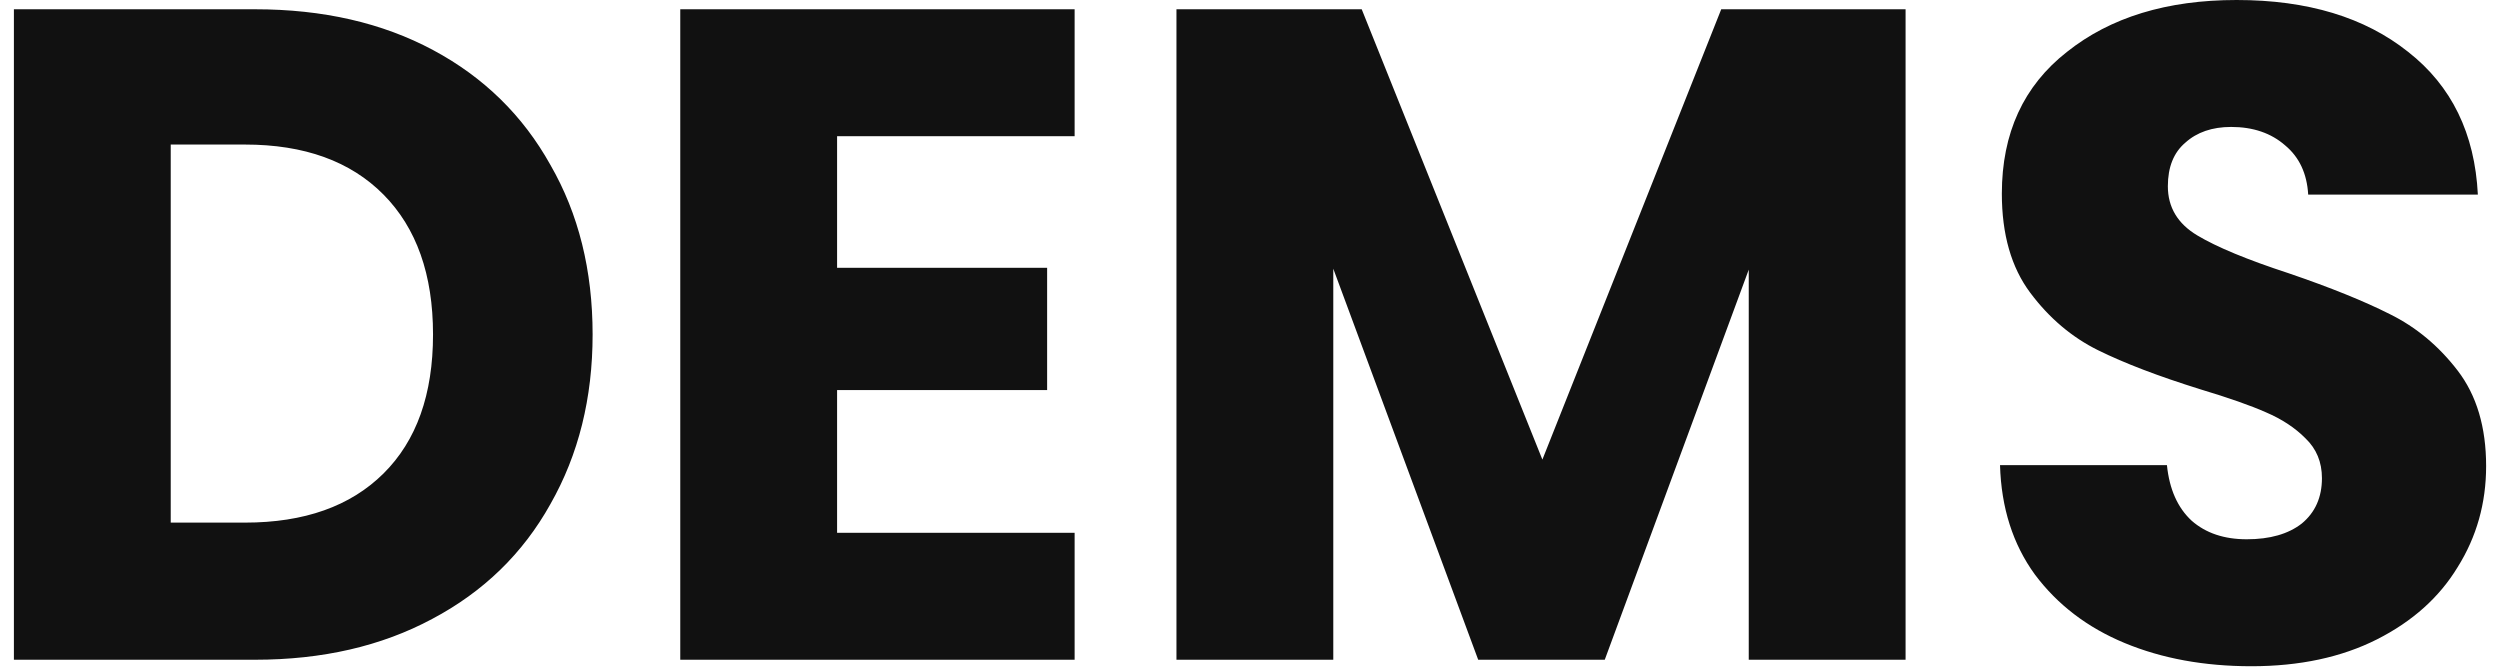
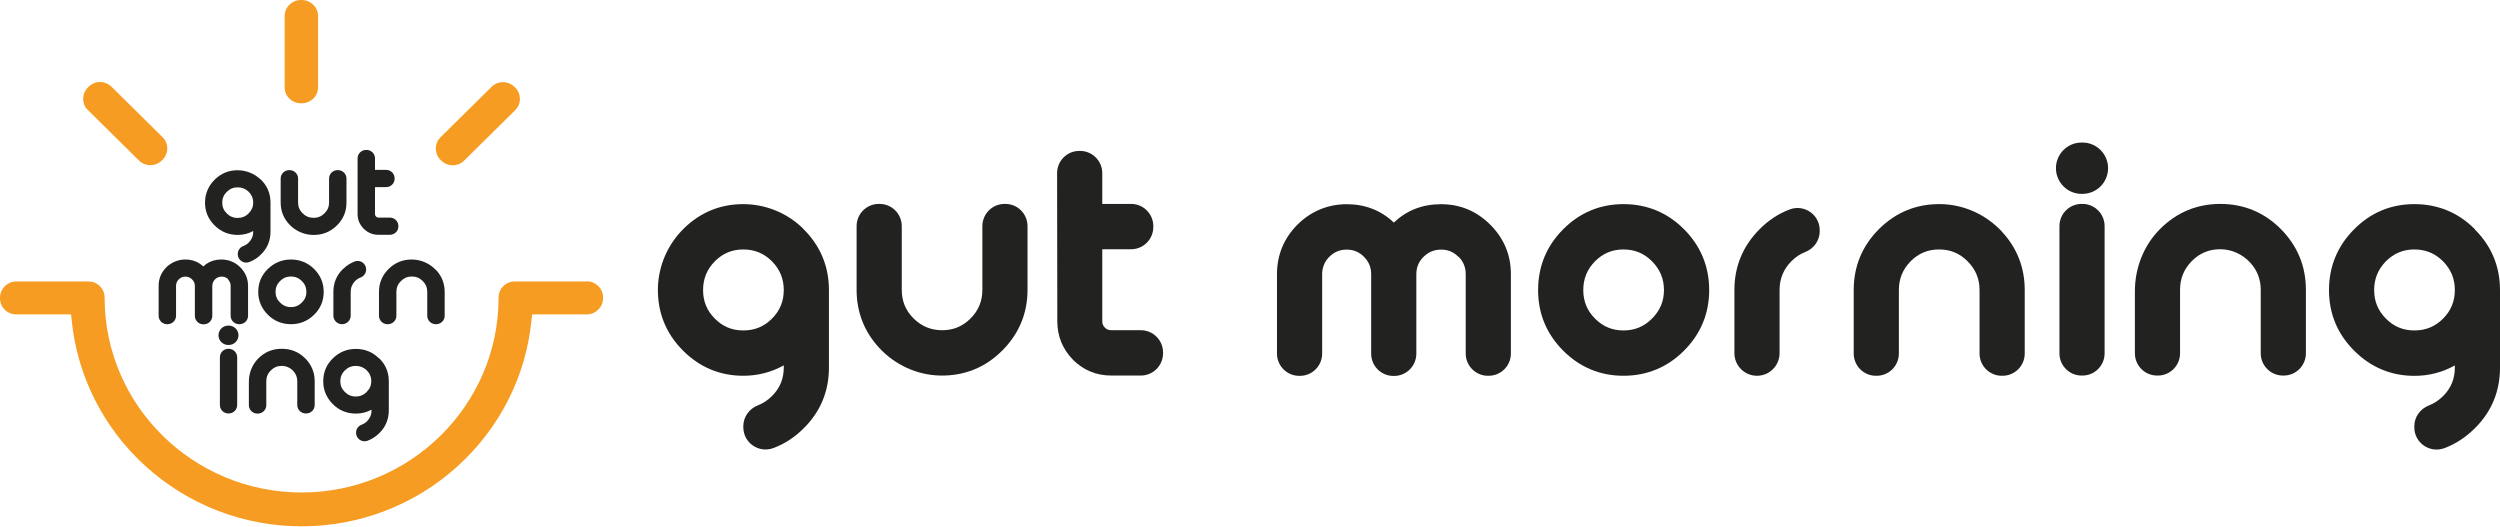
- <svg xmlns="http://www.w3.org/2000/svg" width="134" height="36" viewBox="0 0 134 36" fill="none">
-   <path fill-rule="evenodd" clip-rule="evenodd" d="M113.887 34.468C115.886 35.296 118.147 35.71 120.671 35.71C123.26 35.71 125.505 35.23 127.406 34.27C129.306 33.309 130.748 32.018 131.732 30.395C132.748 28.773 133.256 26.969 133.256 24.982C133.256 22.896 132.748 21.191 131.732 19.866C130.716 18.542 129.503 17.532 128.094 16.837C126.717 16.141 124.915 15.413 122.686 14.651C120.458 13.923 118.819 13.244 117.77 12.615C116.722 11.986 116.197 11.109 116.197 9.983C116.197 8.956 116.509 8.178 117.131 7.649C117.754 7.086 118.573 6.804 119.589 6.804C120.769 6.804 121.736 7.135 122.49 7.798C123.244 8.427 123.653 9.304 123.719 10.43H132.813C132.649 7.152 131.404 4.602 129.077 2.781C126.75 0.927 123.686 0 119.884 0C116.148 0 113.117 0.927 110.79 2.781C108.463 4.602 107.299 7.135 107.299 10.38C107.299 12.566 107.807 14.337 108.823 15.694C109.839 17.052 111.052 18.078 112.461 18.774C113.87 19.469 115.689 20.164 117.918 20.86C119.458 21.323 120.638 21.737 121.457 22.101C122.309 22.465 123.014 22.929 123.571 23.492C124.161 24.055 124.456 24.767 124.456 25.628C124.456 26.654 124.096 27.465 123.375 28.061C122.654 28.624 121.67 28.905 120.425 28.905C119.212 28.905 118.229 28.574 117.475 27.912C116.722 27.217 116.279 26.224 116.148 24.932H107.201C107.267 27.217 107.889 29.17 109.069 30.793C110.282 32.415 111.888 33.64 113.887 34.468ZM102.139 35.362V0.497H92.258L82.672 24.634L72.988 0.497H63.058V35.362H71.464V14.403L79.231 35.362H86.015L93.733 14.453V35.362H102.139ZM44.868 7.301V14.353H56.126V20.909H44.868V28.558H57.6V35.362H36.462V0.497H57.6V7.301H44.868ZM23.21 2.682C20.49 1.225 17.311 0.497 13.674 0.497H0.745V35.362H13.674C17.279 35.362 20.441 34.634 23.161 33.177C25.914 31.72 28.028 29.667 29.503 27.018C31.01 24.369 31.764 21.34 31.764 17.929C31.764 14.486 31.01 11.456 29.503 8.841C28.028 6.192 25.931 4.139 23.21 2.682ZM20.556 25.379C18.786 27.134 16.312 28.012 13.133 28.012H9.151V7.748H13.133C16.312 7.748 18.786 8.642 20.556 10.43C22.326 12.218 23.21 14.718 23.21 17.929C23.21 21.141 22.326 23.624 20.556 25.379Z" fill="#111111" />
+ <svg xmlns="http://www.w3.org/2000/svg" width="228" height="48" viewBox="0 0 228 48" fill="none">
+   <path d="M53.508 25.669H46.94C46.546 25.669 46.183 25.817 45.906 26.091C45.618 26.375 45.469 26.744 45.469 27.144V27.165C45.469 36.951 37.409 44.914 27.505 44.914C17.601 44.914 9.542 36.951 9.542 27.165V27.144C9.542 26.744 9.382 26.365 9.104 26.091C8.827 25.817 8.454 25.669 8.07 25.669H1.482C0.672 25.669 0.011 26.323 0 27.134V27.218C0 28.018 0.661 28.672 1.482 28.672H6.482L6.535 29.177C7.036 34.296 9.435 39.047 13.305 42.544C17.196 46.062 22.239 48 27.505 48C32.772 48 37.815 46.062 41.706 42.544C45.576 39.047 47.974 34.307 48.475 29.177L48.529 28.672H53.518C54.328 28.672 54.989 28.018 55 27.207V27.123C55 26.323 54.339 25.659 53.518 25.659L53.508 25.669Z" fill="#F79C22" />
+   <path d="M27.505 9.417C27.921 9.417 28.294 9.259 28.582 8.985C28.859 8.711 29.008 8.342 29.008 7.963V1.464C29.008 0.664 28.347 0.011 27.526 0H27.441C26.631 0 25.959 0.653 25.959 1.464V7.963C25.959 8.353 26.108 8.711 26.385 8.985C26.673 9.269 27.046 9.417 27.451 9.417H27.473H27.483H27.505Z" fill="#F79C22" />
+   <path d="M40.171 12.524C39.894 12.798 39.745 13.167 39.745 13.546C39.745 13.946 39.904 14.315 40.192 14.599L40.224 14.631C40.512 14.915 40.885 15.073 41.291 15.073C41.685 15.073 42.047 14.926 42.325 14.652L46.983 10.049C47.559 9.48 47.559 8.564 46.994 7.995L46.909 7.91C46.621 7.637 46.248 7.489 45.875 7.489C45.502 7.489 45.118 7.637 44.83 7.921L40.171 12.524Z" fill="#F79C22" />
+   <path d="M8.028 10.049L12.676 14.641C12.954 14.915 13.327 15.063 13.71 15.063C14.116 15.063 14.489 14.905 14.777 14.62L14.809 14.589C15.096 14.304 15.256 13.935 15.256 13.535C15.256 13.146 15.107 12.787 14.83 12.514L10.171 7.91C9.883 7.626 9.499 7.479 9.126 7.479C8.753 7.479 8.38 7.616 8.092 7.9L8.007 7.984C7.442 8.553 7.442 9.469 8.007 10.038L8.028 10.049Z" fill="#F79C22" />
+   <path d="M20.853 31.81H20.832C20.402 31.81 20.054 32.155 20.054 32.579V36.94C20.054 37.365 20.402 37.709 20.832 37.709H20.853C21.283 37.709 21.631 37.365 21.631 36.94V32.579C21.631 32.155 21.283 31.81 20.853 31.81Z" fill="#222220" />
+   <path d="M20.821 31.463H20.853C21.344 31.463 21.749 31.073 21.749 30.578C21.749 30.093 21.354 29.693 20.853 29.693H20.821C20.331 29.693 19.926 30.083 19.926 30.578C19.926 31.062 20.32 31.463 20.821 31.463Z" fill="#222220" />
+   <path d="M25.672 31.81C24.861 31.81 24.147 32.105 23.572 32.674C22.996 33.243 22.697 34.012 22.697 34.812V36.951C22.697 37.372 23.038 37.72 23.476 37.72H23.508C23.934 37.72 24.286 37.383 24.286 36.951V34.77C24.286 34.38 24.424 34.054 24.701 33.78C24.979 33.506 25.299 33.369 25.693 33.369C26.087 33.369 26.471 33.538 26.738 33.822C26.983 34.086 27.111 34.402 27.111 34.76V36.94C27.111 37.361 27.452 37.709 27.889 37.709H27.921C28.348 37.709 28.699 37.372 28.699 36.94V34.76C28.699 33.949 28.401 33.243 27.825 32.674C27.239 32.095 26.535 31.81 25.714 31.81H25.672Z" fill="#222220" />
+   <path d="M34.564 32.685C33.988 32.105 33.274 31.821 32.453 31.821C31.632 31.821 30.928 32.116 30.353 32.685C29.766 33.253 29.479 33.959 29.479 34.77C29.479 35.581 29.777 36.276 30.353 36.856C30.928 37.435 31.643 37.719 32.464 37.719C32.965 37.719 33.444 37.604 33.882 37.361V37.435C33.882 37.825 33.743 38.141 33.476 38.415C33.327 38.562 33.167 38.667 32.986 38.731C32.677 38.847 32.474 39.131 32.474 39.447V39.479C32.474 40.016 33.018 40.385 33.519 40.195C33.913 40.047 34.265 39.826 34.585 39.51C35.172 38.941 35.459 38.236 35.459 37.425V34.76C35.459 33.949 35.161 33.243 34.585 32.674L34.564 32.685ZM33.444 35.75C33.167 36.024 32.837 36.161 32.442 36.161C32.048 36.161 31.728 36.024 31.451 35.75C31.174 35.476 31.035 35.149 31.035 34.77C31.035 34.391 31.174 34.054 31.451 33.78C31.728 33.506 32.059 33.369 32.442 33.369C32.826 33.369 33.167 33.506 33.444 33.77C33.722 34.054 33.86 34.37 33.86 34.76C33.86 35.149 33.722 35.465 33.444 35.739V35.75Z" fill="#222220" />
+   <path d="M20.779 25.47C20.949 25.638 21.034 25.828 21.034 26.07V28.798C21.034 29.219 21.376 29.567 21.813 29.567H21.845C22.271 29.567 22.623 29.23 22.623 28.798V26.07C22.623 25.417 22.378 24.838 21.909 24.374C21.429 23.9 20.853 23.668 20.192 23.668C19.531 23.668 18.988 23.879 18.54 24.3C18.092 23.879 17.538 23.668 16.898 23.668C16.258 23.668 15.651 23.911 15.171 24.374C14.702 24.848 14.467 25.417 14.467 26.07V28.798C14.467 29.219 14.808 29.567 15.245 29.567H15.277C15.704 29.567 16.056 29.23 16.056 28.798V26.07C16.056 25.859 16.13 25.659 16.269 25.512C16.45 25.322 16.653 25.227 16.909 25.227C17.143 25.227 17.346 25.312 17.516 25.48C17.687 25.649 17.772 25.838 17.772 26.081V28.809C17.772 29.23 18.113 29.578 18.55 29.578H18.582C19.009 29.578 19.361 29.241 19.361 28.809V26.081C19.361 25.849 19.446 25.649 19.606 25.48C19.776 25.312 19.979 25.227 20.224 25.227C20.469 25.227 20.661 25.312 20.832 25.48L20.779 25.47Z" fill="#222220" />
+   <path d="M28.647 24.532C28.071 23.963 27.357 23.668 26.536 23.668C25.715 23.668 25.011 23.963 24.425 24.532C23.839 25.101 23.551 25.806 23.551 26.617C23.551 27.428 23.849 28.124 24.425 28.703C25.001 29.272 25.715 29.567 26.536 29.567C27.357 29.567 28.071 29.272 28.647 28.703C29.233 28.124 29.521 27.428 29.521 26.617C29.521 25.806 29.222 25.101 28.647 24.532ZM27.943 26.617C27.943 27.007 27.805 27.323 27.527 27.597C27.25 27.871 26.93 28.008 26.536 28.008C26.141 28.008 25.822 27.871 25.544 27.597C25.267 27.323 25.129 27.007 25.129 26.617C25.129 26.228 25.267 25.901 25.544 25.627C25.822 25.354 26.141 25.216 26.536 25.216C26.93 25.216 27.25 25.354 27.527 25.627C27.805 25.901 27.943 26.228 27.943 26.617Z" fill="#222220" />
+   <path d="M31.279 24.532C30.693 25.101 30.405 25.806 30.405 26.617V28.787C30.405 29.219 30.757 29.567 31.194 29.567C31.631 29.567 31.983 29.219 31.983 28.787V26.617C31.983 26.228 32.122 25.901 32.388 25.627C32.538 25.48 32.697 25.375 32.879 25.311C33.177 25.195 33.39 24.911 33.39 24.595V24.564C33.39 24.026 32.847 23.658 32.346 23.847C31.962 23.995 31.61 24.216 31.29 24.532H31.279Z" fill="#222220" />
+   <path d="M39.744 24.616C39.2 24.037 38.433 23.689 37.623 23.668C36.77 23.647 36.034 23.942 35.437 24.532C34.861 25.101 34.563 25.806 34.563 26.617V28.798C34.563 29.219 34.904 29.567 35.341 29.567H35.373C35.8 29.567 36.151 29.23 36.151 28.798V26.617C36.151 26.228 36.29 25.901 36.567 25.627C36.844 25.354 37.164 25.217 37.559 25.217C37.953 25.217 38.273 25.354 38.55 25.627C38.827 25.901 38.966 26.228 38.966 26.617V28.798C38.966 29.219 39.307 29.567 39.744 29.567H39.776C40.203 29.567 40.554 29.23 40.554 28.798V26.617C40.554 25.849 40.288 25.174 39.755 24.606L39.744 24.616Z" fill="#222220" />
+   <path d="M23.753 16.358C23.188 15.821 22.431 15.526 21.652 15.526C20.863 15.526 20.171 15.81 19.605 16.358C19.041 16.895 18.71 17.633 18.699 18.412C18.678 19.255 18.977 19.971 19.573 20.561C20.16 21.14 20.863 21.425 21.684 21.425C22.185 21.425 22.665 21.309 23.092 21.067V21.14C23.092 21.53 22.953 21.846 22.686 22.12C22.537 22.267 22.377 22.373 22.196 22.436C21.887 22.552 21.684 22.836 21.684 23.152V23.184C21.684 23.721 22.228 24.09 22.729 23.9C23.124 23.753 23.475 23.531 23.795 23.215C24.382 22.646 24.669 21.941 24.669 21.13V18.465C24.669 17.633 24.36 16.916 23.753 16.337V16.358ZM22.676 19.465C22.399 19.739 22.068 19.876 21.674 19.876C21.279 19.876 20.959 19.739 20.682 19.465C20.405 19.192 20.267 18.876 20.267 18.486C20.267 18.096 20.405 17.77 20.682 17.496C20.959 17.222 21.29 17.085 21.674 17.085C22.058 17.085 22.399 17.222 22.676 17.485C22.953 17.77 23.092 18.086 23.092 18.475C23.092 18.865 22.953 19.181 22.676 19.455V19.465Z" fill="#222220" />
+   <path d="M28.539 21.425C29.392 21.446 30.128 21.151 30.725 20.561C31.311 19.982 31.599 19.286 31.599 18.475V16.284C31.599 15.863 31.258 15.515 30.821 15.515H30.789C30.362 15.515 30.01 15.853 30.01 16.284V18.475C30.01 18.865 29.872 19.181 29.595 19.455C29.317 19.729 28.997 19.866 28.603 19.866C28.209 19.866 27.878 19.729 27.601 19.455C27.324 19.181 27.185 18.865 27.185 18.475V16.284C27.185 15.863 26.844 15.515 26.407 15.515H26.375C25.948 15.515 25.597 15.853 25.597 16.284V18.475C25.597 19.244 25.863 19.918 26.396 20.477C26.94 21.056 27.708 21.404 28.518 21.425H28.539Z" fill="#222220" />
+   <path d="M33.188 20.877C33.561 21.235 34.008 21.414 34.52 21.414H35.554C35.981 21.414 36.333 21.077 36.333 20.645V20.613C36.333 20.192 35.991 19.845 35.554 19.845H34.52C34.424 19.845 34.36 19.813 34.296 19.75C34.232 19.687 34.2 19.623 34.2 19.539V17.064H35.213C35.639 17.064 35.991 16.727 35.991 16.295V16.263C35.991 15.842 35.65 15.494 35.213 15.494H34.2V14.441C34.2 14.02 33.859 13.672 33.422 13.672H33.39C32.964 13.672 32.612 14.02 32.612 14.441V19.529C32.612 20.045 32.804 20.487 33.166 20.856L33.188 20.877Z" fill="#222220" />
+   <path d="M189.92 18.597H189.841C188.725 18.597 187.821 19.504 187.821 20.624V32.223C187.821 33.343 188.725 34.25 189.841 34.25H189.92C191.036 34.25 191.94 33.343 191.94 32.223V20.624C191.94 19.504 191.036 18.597 189.92 18.597Z" fill="#222220" />
+   <path d="M189.833 17.68H189.926C191.211 17.68 192.257 16.629 192.257 15.34C192.257 14.05 191.211 13 189.926 13H189.833C188.548 13 187.502 14.05 187.502 15.34C187.502 16.629 188.548 17.68 189.833 17.68Z" fill="#222220" />
+   <path d="M202.49 18.597C200.364 18.597 198.516 19.368 197 20.883C195.503 22.379 194.702 24.439 194.702 26.56V32.223C194.702 33.34 195.609 34.25 196.722 34.25H196.801C197.914 34.25 198.821 33.34 198.821 32.223V26.433C198.821 25.403 199.172 24.546 199.894 23.808C200.616 23.083 201.463 22.731 202.49 22.731C203.523 22.731 204.51 23.183 205.212 23.941C205.861 24.652 206.179 25.47 206.179 26.433V32.223C206.179 33.34 207.086 34.25 208.199 34.25H208.278C209.391 34.25 210.298 33.34 210.298 32.223V26.433C210.298 24.28 209.53 22.419 208.013 20.89C206.497 19.368 204.636 18.597 202.49 18.597Z" fill="#222220" />
+   <path d="M225.715 20.91C224.199 19.388 222.344 18.617 220.192 18.617C218.04 18.617 216.205 19.388 214.695 20.91C213.179 22.432 212.404 24.3 212.404 26.453C212.404 28.607 213.172 30.455 214.695 31.977C216.212 33.499 218.066 34.277 220.192 34.277C221.517 34.277 222.748 33.958 223.881 33.326V33.526C223.881 34.549 223.53 35.407 222.808 36.125C222.417 36.51 221.987 36.796 221.517 36.975C220.722 37.281 220.185 38.026 220.185 38.877V38.969C220.185 40.392 221.596 41.362 222.927 40.871C223.947 40.492 224.881 39.88 225.709 39.056C227.232 37.547 228 35.686 228 33.532V26.467C228 24.313 227.232 22.445 225.709 20.93L225.715 20.91ZM222.808 29.059C222.086 29.783 221.225 30.136 220.192 30.136C219.159 30.136 218.318 29.783 217.596 29.059C216.874 28.334 216.523 27.477 216.523 26.453C216.523 25.43 216.874 24.566 217.596 23.828C218.325 23.103 219.172 22.751 220.192 22.751C221.212 22.751 222.08 23.103 222.801 23.828C223.53 24.566 223.881 25.43 223.881 26.453C223.881 27.477 223.53 28.334 222.808 29.059Z" fill="#222220" />
+   <path d="M133.018 23.409C133.461 23.855 133.673 24.373 133.673 24.998V32.243C133.673 33.36 134.581 34.27 135.693 34.27H135.773C136.885 34.27 137.793 33.36 137.793 32.243V24.998C137.793 23.256 137.164 21.741 135.918 20.498C134.68 19.255 133.17 18.623 131.435 18.623C129.7 18.623 128.296 19.188 127.117 20.298C125.951 19.188 124.508 18.623 122.819 18.623C121.13 18.623 119.554 19.255 118.309 20.505C117.083 21.747 116.461 23.263 116.461 25.005V32.25C116.461 33.366 117.368 34.277 118.481 34.277H118.56C119.673 34.277 120.58 33.366 120.58 32.25V25.005C120.58 24.453 120.772 23.921 121.143 23.516C121.607 23.01 122.15 22.765 122.819 22.765C123.441 22.765 123.958 22.977 124.395 23.422C124.839 23.868 125.051 24.386 125.051 25.011V32.256C125.051 33.373 125.958 34.284 127.071 34.284H127.15C128.263 34.284 129.17 33.373 129.17 32.256V25.011C129.17 24.386 129.382 23.868 129.819 23.429C130.276 22.984 130.799 22.765 131.428 22.765C132.057 22.765 132.567 22.977 133.004 23.422L133.018 23.409Z" fill="#222220" />
+   <path d="M153.587 20.91C152.07 19.388 150.209 18.617 148.064 18.617C145.918 18.617 144.077 19.388 142.56 20.91C141.044 22.432 140.275 24.3 140.275 26.453C140.275 28.607 141.044 30.455 142.56 31.977C144.077 33.499 145.931 34.27 148.064 34.27C150.196 34.27 152.07 33.499 153.587 31.977C155.104 30.455 155.878 28.594 155.878 26.453C155.878 24.313 155.11 22.439 153.587 20.91ZM151.753 26.453C151.753 27.477 151.395 28.328 150.66 29.059C149.938 29.783 149.09 30.136 148.064 30.136C147.037 30.136 146.189 29.783 145.468 29.059C144.746 28.334 144.395 27.484 144.395 26.453C144.395 25.423 144.746 24.566 145.468 23.828C146.189 23.103 147.037 22.751 148.064 22.751C149.09 22.751 149.938 23.103 150.66 23.828C151.395 24.566 151.753 25.423 151.753 26.453Z" fill="#222220" />
+   <path d="M160.469 20.91C158.952 22.432 158.177 24.3 158.177 26.453V32.203C158.177 33.346 159.098 34.27 160.237 34.27C161.376 34.27 162.297 33.346 162.297 32.203V26.453C162.297 25.423 162.648 24.566 163.369 23.828C163.754 23.442 164.177 23.163 164.634 22.984C165.429 22.678 165.959 21.933 165.959 21.083V20.996C165.959 19.574 164.542 18.603 163.217 19.102C162.204 19.481 161.283 20.086 160.462 20.916L160.469 20.91Z" fill="#222220" />
+   <path d="M182.575 21.122C181.145 19.587 179.145 18.663 177.045 18.616C174.826 18.57 172.913 19.341 171.343 20.91C169.826 22.432 169.058 24.3 169.058 26.453V32.243C169.058 33.359 169.965 34.27 171.078 34.27H171.158C172.27 34.27 173.177 33.359 173.177 32.243V26.453C173.177 25.423 173.528 24.566 174.25 23.828C174.972 23.103 175.82 22.751 176.846 22.751C177.873 22.751 178.721 23.103 179.443 23.828C180.178 24.566 180.535 25.423 180.535 26.453V32.243C180.535 33.359 181.443 34.27 182.555 34.27H182.635C183.747 34.27 184.655 33.359 184.655 32.243V26.453C184.655 24.399 183.953 22.611 182.575 21.129V21.122Z" fill="#222220" />
+   <path d="M73.214 20.817C71.751 19.394 69.764 18.603 67.724 18.617C65.664 18.63 63.863 19.375 62.38 20.823C60.916 22.253 60.048 24.213 60.002 26.261C59.956 28.481 60.724 30.408 62.287 31.971C63.803 33.493 65.658 34.27 67.79 34.27C69.108 34.27 70.347 33.951 71.479 33.32V33.519C71.479 34.543 71.128 35.4 70.406 36.118C70.016 36.504 69.585 36.789 69.121 36.969C68.327 37.275 67.79 38.019 67.79 38.87V38.963C67.79 40.386 69.201 41.356 70.532 40.864C71.552 40.485 72.486 39.874 73.307 39.05C74.83 37.541 75.599 35.679 75.599 33.526V26.46C75.599 24.26 74.797 22.366 73.208 20.823L73.214 20.817ZM70.406 29.059C69.684 29.784 68.83 30.136 67.79 30.136C66.751 30.136 65.916 29.784 65.194 29.059C64.472 28.335 64.121 27.484 64.121 26.453C64.121 25.423 64.472 24.566 65.194 23.828C65.916 23.103 66.77 22.751 67.79 22.751C68.81 22.751 69.678 23.103 70.4 23.828C71.128 24.566 71.479 25.43 71.479 26.453C71.479 27.477 71.128 28.335 70.406 29.059Z" fill="#222220" />
+   <path d="M85.718 34.25C87.936 34.297 89.857 33.526 91.42 31.957C92.937 30.428 93.711 28.574 93.711 26.433V20.624C93.711 19.507 92.804 18.597 91.692 18.597H91.612C90.499 18.597 89.592 19.507 89.592 20.624V26.433C89.592 27.464 89.241 28.314 88.519 29.039C87.797 29.764 86.95 30.116 85.93 30.116C84.91 30.116 84.049 29.764 83.314 29.039C82.592 28.314 82.241 27.464 82.241 26.433V20.624C82.241 19.507 81.334 18.597 80.221 18.597H80.141C79.029 18.597 78.122 19.507 78.122 20.624V26.433C78.122 28.474 78.824 30.262 80.201 31.744C81.632 33.28 83.632 34.204 85.731 34.25H85.718Z" fill="#222220" />
+   <path d="M97.858 32.815C98.818 33.765 99.99 34.25 101.348 34.25H104.05C105.162 34.25 106.07 33.34 106.07 32.223V32.143C106.07 31.027 105.162 30.116 104.05 30.116H101.348C101.109 30.116 100.924 30.043 100.765 29.877C100.599 29.71 100.527 29.538 100.527 29.305V22.731H103.162C104.275 22.731 105.182 21.821 105.182 20.704V20.624C105.182 19.507 104.275 18.597 103.162 18.597H100.527V15.792C100.527 14.675 99.619 13.764 98.507 13.764H98.427C97.308 13.764 96.407 14.675 96.407 15.792L96.427 29.305C96.427 30.661 96.911 31.844 97.864 32.815H97.858Z" fill="#222220" />
</svg>
